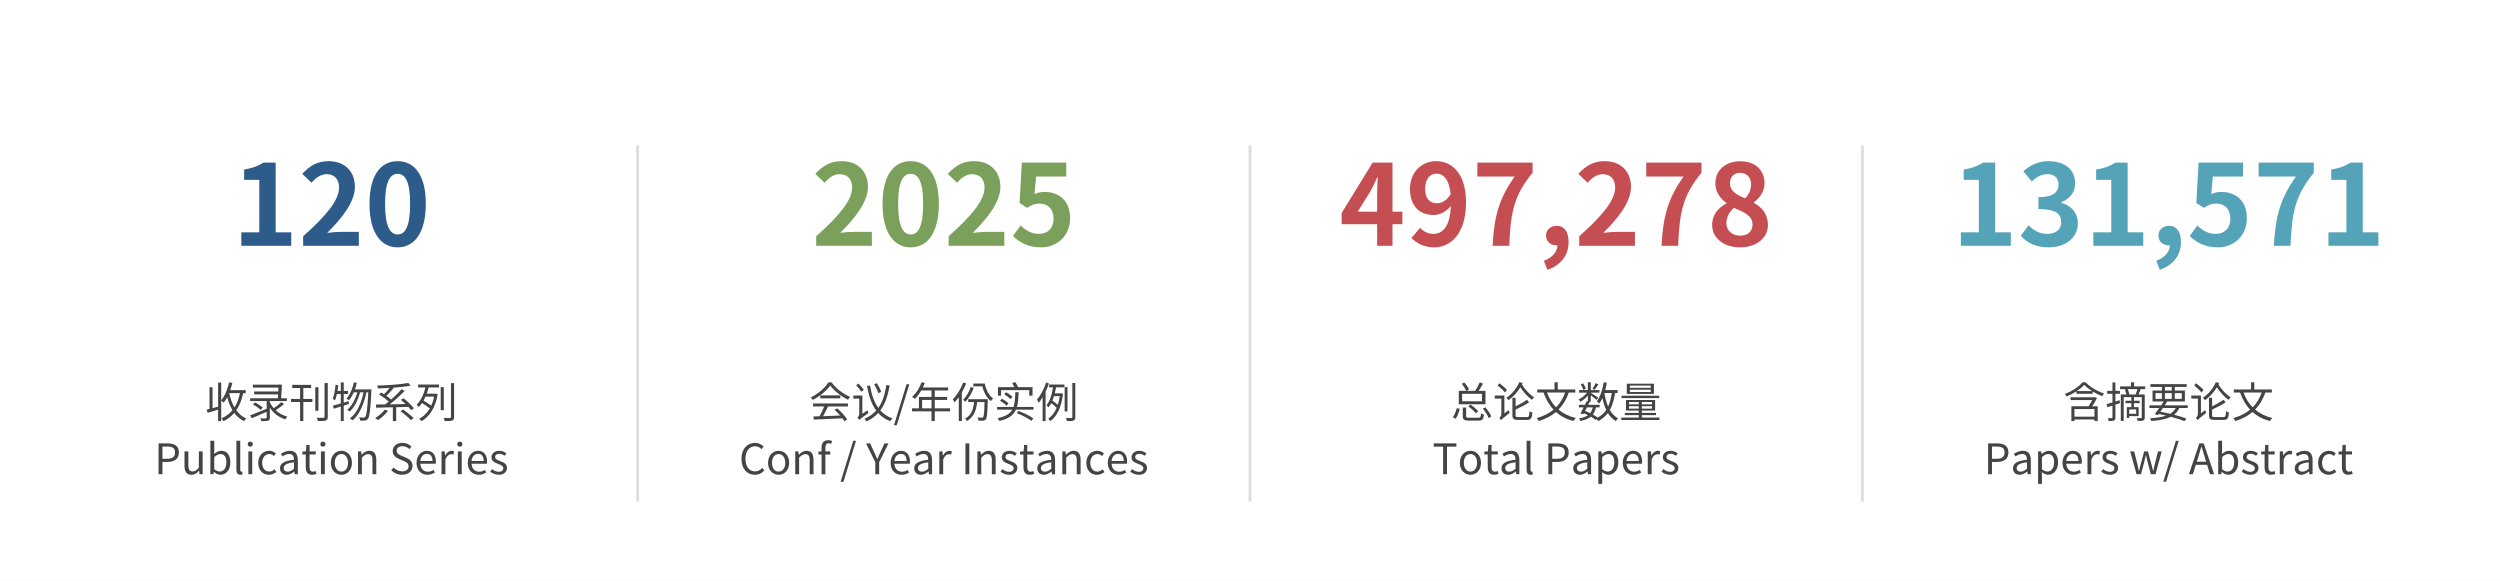
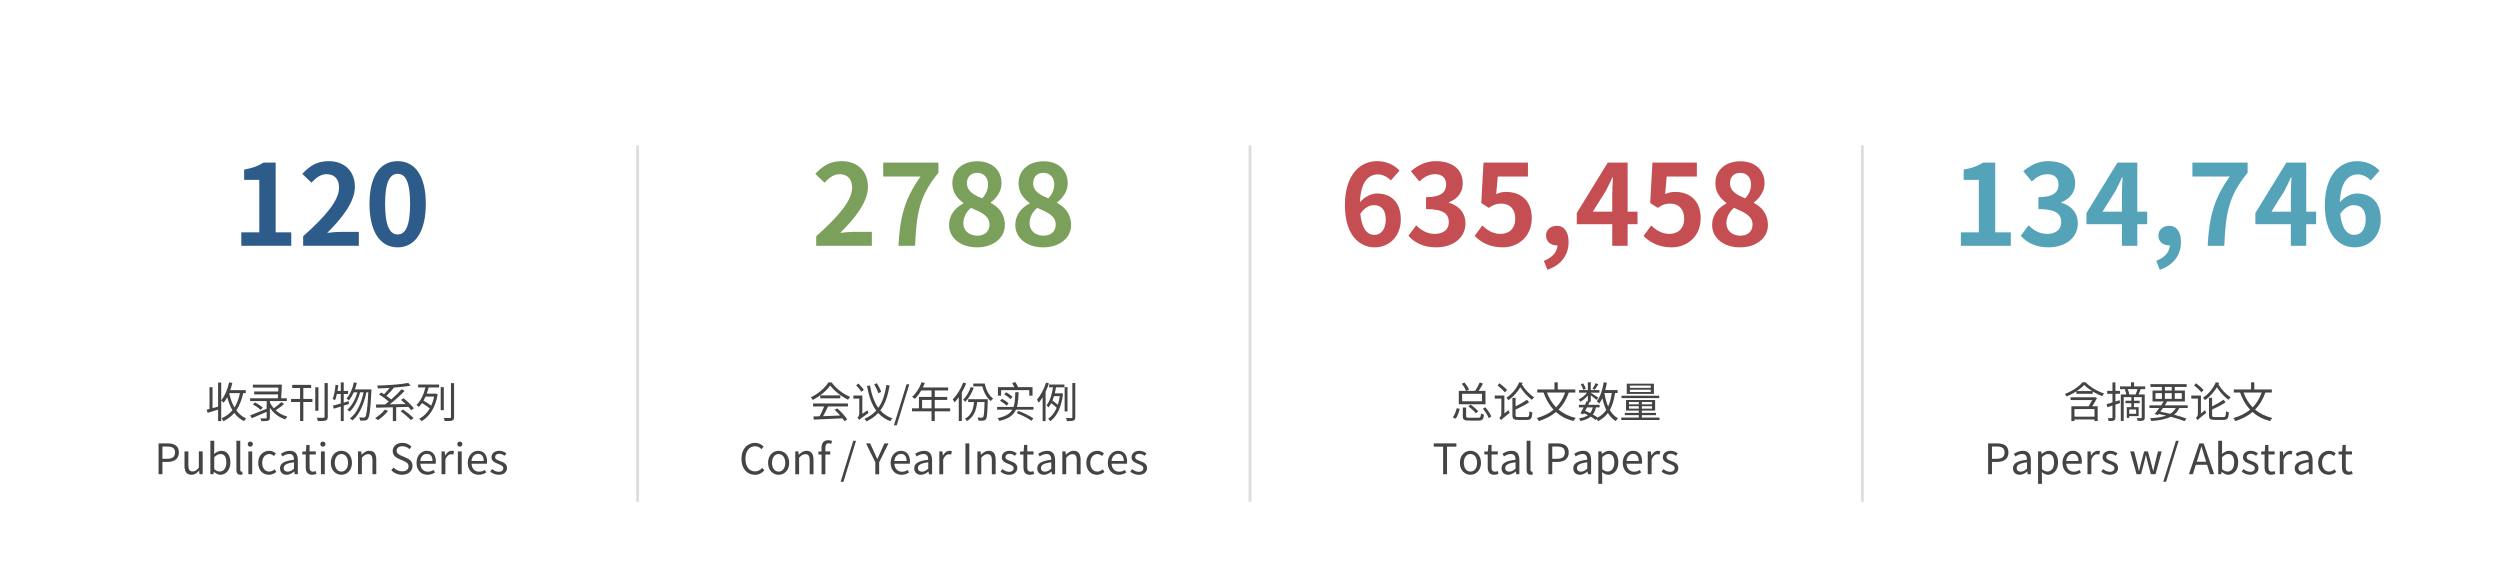
<svg xmlns="http://www.w3.org/2000/svg" xmlns:xlink="http://www.w3.org/1999/xlink" width="712.8pt" height="165.6pt" viewBox="0 0 712.8 165.6" version="1.1">
  <defs>
    <style type="text/css">*{stroke-linejoin: round; stroke-linecap: butt}</style>
  </defs>
  <g id="figure_1">
    <g id="patch_1">
      <path d="M 0 165.6  L 712.8 165.6  L 712.8 0  L 0 0  z " style="fill: #ffffff" />
    </g>
    <g id="axes_1">
      <g id="line2d_1">
-         <path d="M 181.8 142.65  L 181.8 41.85  " clip-path="url(#p4cc77e14f0)" style="fill: none; stroke: #dddddd; stroke-width: 0.8; stroke-linecap: square" />
+         <path d="M 181.8 142.65  L 181.8 41.85  " clip-path="url(#p6a4b9e3e8b)" style="fill: none; stroke: #dddddd; stroke-width: 0.8; stroke-linecap: square" />
      </g>
      <g id="line2d_2">
-         <path d="M 356.4 142.65  L 356.4 41.85  " clip-path="url(#p4cc77e14f0)" style="fill: none; stroke: #dddddd; stroke-width: 0.8; stroke-linecap: square" />
+         <path d="M 356.4 142.65  L 356.4 41.85  " clip-path="url(#p6a4b9e3e8b)" style="fill: none; stroke: #dddddd; stroke-width: 0.8; stroke-linecap: square" />
      </g>
      <g id="line2d_3">
-         <path d="M 531 142.65  L 531 41.85  " clip-path="url(#p4cc77e14f0)" style="fill: none; stroke: #dddddd; stroke-width: 0.8; stroke-linecap: square" />
+         <path d="M 531 142.65  L 531 41.85  " clip-path="url(#p6a4b9e3e8b)" style="fill: none; stroke: #dddddd; stroke-width: 0.8; stroke-linecap: square" />
      </g>
      <g id="text_1">
        <g style="fill: #2e5c8a" transform="translate(66.18 70.0775) scale(0.32 -0.32)">
          <defs>
            <path id="NotoSansCJKjp-Bold-31" d="M 525 0  L 3373 0  L 3373 768  L 2483 768  L 2483 4742  L 1786 4742  C 1485 4550 1165 4429 685 4346  L 685 3757  L 1549 3757  L 1549 768  L 525 768  L 525 0  z " transform="scale(0.015625)" />
            <path id="NotoSansCJKjp-Bold-32" d="M 275 0  L 3450 0  L 3450 794  L 2426 794  C 2202 794 1888 768 1645 736  C 2509 1587 3226 2509 3226 3366  C 3226 4250 2630 4826 1734 4826  C 1088 4826 666 4576 224 4102  L 749 3597  C 986 3859 1267 4083 1613 4083  C 2067 4083 2323 3789 2323 3322  C 2323 2586 1568 1696 275 544  L 275 0  z " transform="scale(0.015625)" />
            <path id="NotoSansCJKjp-Bold-30" d="M 1888 -90  C 2854 -90 3494 755 3494 2394  C 3494 4019 2854 4826 1888 4826  C 922 4826 282 4026 282 2394  C 282 755 922 -90 1888 -90  z M 1888 646  C 1478 646 1171 1056 1171 2394  C 1171 3712 1478 4102 1888 4102  C 2298 4102 2598 3712 2598 2394  C 2598 1056 2298 646 1888 646  z " transform="scale(0.015625)" />
          </defs>
          <use xlink:href="#NotoSansCJKjp-Bold-31" />
          <use xlink:href="#NotoSansCJKjp-Bold-32" transform="translate(58.99999 0)" />
          <use xlink:href="#NotoSansCJKjp-Bold-30" transform="translate(118 0)" />
        </g>
      </g>
      <g id="text_2">
        <g style="fill: #444444" transform="translate(58.5 119.091) scale(0.12 -0.12)">
          <defs>
            <path id="NotoSansCJKjp-Regular-6536" d="M 3642 5376  C 3405 4320 2995 3302 2438 2650  L 2438 5344  L 1965 5344  L 1965 1677  L 1120 1446  L 1120 4640  L 659 4640  L 659 1331  L 224 1222  L 378 736  L 1965 1229  L 1965 -512  L 2438 -512  L 2438 2611  C 2554 2522 2739 2362 2810 2278  C 3002 2515 3187 2803 3354 3117  C 3546 2374 3808 1702 4147 1133  C 3718 614 3181 211 2490 -96  C 2586 -205 2726 -416 2778 -531  C 3443 -205 3987 211 4422 723  C 4819 186 5312 -237 5914 -525  C 5984 -397 6138 -211 6240 -115  C 5626 147 5133 576 4730 1120  C 5216 1824 5549 2682 5786 3731  L 6170 3731  L 6170 4186  L 3808 4186  C 3936 4538 4038 4909 4128 5280  L 3642 5376  z M 5286 3731  C 5107 2874 4838 2150 4454 1549  C 4090 2176 3827 2918 3654 3731  L 5286 3731  z " transform="scale(0.015625)" />
            <path id="NotoSansCJKjp-Regular-5f55" d="M 858 2029  C 1274 1798 1779 1434 2022 1190  L 2362 1523  C 2106 1766 1587 2106 1184 2323  L 858 2029  z M 858 5018  L 858 4576  L 4736 4576  L 4710 3987  L 1050 3987  L 1050 3546  L 4685 3546  L 4646 2957  L 429 2957  L 429 2528  L 2950 2528  L 2950 1357  C 2022 973 1056 582 435 346  L 691 -83  C 1318 186 2157 544 2950 896  L 2950 13  C 2950 -77 2918 -102 2816 -109  C 2714 -115 2355 -115 1978 -102  C 2042 -224 2118 -403 2144 -525  C 2643 -525 2970 -525 3168 -454  C 3373 -384 3437 -269 3437 6  L 3437 1510  C 3987 678 4787 58 5786 -256  C 5850 -128 5997 58 6099 160  C 5408 346 4806 685 4320 1133  C 4730 1382 5210 1741 5594 2067  L 5184 2368  C 4896 2080 4422 1702 4026 1434  C 3789 1702 3590 2010 3437 2336  L 3437 2528  L 6016 2528  L 6016 2957  L 5146 2957  C 5203 3616 5248 4403 5261 5018  L 4883 5043  L 4800 5018  L 858 5018  z " transform="scale(0.015625)" />
            <path id="NotoSansCJKjp-Regular-520a" d="M 3942 4621  L 3942 1062  L 4422 1062  L 4422 4621  L 3942 4621  z M 5350 5261  L 5350 147  C 5350 26 5306 -13 5171 -19  C 5043 -26 4627 -26 4154 -13  C 4230 -154 4314 -378 4339 -512  C 4947 -518 5318 -506 5542 -422  C 5754 -346 5843 -192 5843 147  L 5843 5261  L 5350 5261  z M 256 2854  L 256 2381  L 1632 2381  L 1632 -499  L 2125 -499  L 2125 2381  L 3507 2381  L 3507 2854  L 2125 2854  L 2125 4512  L 3315 4512  L 3315 4986  L 435 4986  L 435 4512  L 1632 4512  L 1632 2854  L 256 2854  z " transform="scale(0.015625)" />
            <path id="NotoSansCJKjp-Regular-7269" d="M 3418 5376  C 3206 4403 2822 3488 2285 2906  C 2394 2842 2579 2707 2656 2630  C 2938 2957 3181 3379 3392 3853  L 3942 3853  C 3648 2822 3078 1747 2400 1210  C 2528 1139 2682 1024 2778 928  C 3482 1542 4064 2746 4358 3853  L 4883 3853  C 4550 2234 3859 640 2803 -115  C 2938 -179 3110 -307 3206 -403  C 4269 442 4979 2163 5306 3853  L 5606 3853  C 5478 1299 5338 346 5133 115  C 5062 32 4998 13 4890 13  C 4768 13 4512 19 4224 45  C 4301 -90 4346 -294 4358 -435  C 4640 -454 4915 -454 5088 -435  C 5280 -410 5408 -358 5536 -179  C 5792 134 5933 1139 6074 4058  C 6080 4122 6086 4301 6086 4301  L 3571 4301  C 3680 4614 3782 4954 3859 5293  L 3418 5376  z M 627 5005  C 550 4218 422 3405 186 2867  C 288 2822 474 2707 550 2650  C 659 2912 755 3245 832 3603  L 1421 3603  L 1421 2157  C 973 2029 550 1907 224 1824  L 352 1363  L 1421 1696  L 1421 -512  L 1869 -512  L 1869 1837  L 2675 2093  L 2611 2515  L 1869 2291  L 1869 3603  L 2528 3603  L 2528 4064  L 1869 4064  L 1869 5370  L 1421 5370  L 1421 4064  L 922 4064  C 966 4352 1011 4646 1043 4941  L 627 5005  z " transform="scale(0.015625)" />
            <path id="NotoSansCJKjp-Regular-7cfb" d="M 1715 1222  C 1363 749 787 262 243 -51  C 371 -128 582 -288 678 -378  C 1197 -32 1805 512 2208 1043  L 1715 1222  z M 4109 986  C 4666 582 5350 -6 5677 -371  L 6093 -64  C 5741 301 5037 864 4493 1248  L 4109 986  z M 5286 5286  C 4179 5062 2208 4928 557 4883  C 602 4768 659 4576 672 4448  C 1235 4461 1843 4486 2445 4525  C 2195 4198 1882 3840 1594 3565  L 1158 3827  L 832 3533  C 1344 3232 1939 2790 2310 2445  C 2125 2291 1933 2150 1760 2016  L 358 2003  L 403 1517  L 2938 1581  L 2938 -512  L 3443 -512  L 3443 1594  L 5293 1645  C 5466 1459 5613 1286 5715 1139  L 6138 1427  C 5811 1862 5126 2509 4563 2957  L 4173 2707  C 4403 2522 4646 2298 4883 2074  L 2464 2029  C 3226 2618 4083 3398 4730 4077  L 4269 4326  C 3853 3846 3270 3270 2682 2765  C 2490 2938 2227 3136 1952 3328  C 2317 3661 2739 4122 3072 4525  L 3002 4563  C 3974 4634 4915 4736 5632 4877  L 5286 5286  z " transform="scale(0.015625)" />
            <path id="NotoSansCJKjp-Regular-5217" d="M 3814 4646  L 3814 1139  L 4288 1139  L 4288 4646  L 3814 4646  z M 5376 5254  L 5376 115  C 5376 -6 5331 -45 5210 -45  C 5088 -51 4698 -58 4256 -45  C 4333 -179 4403 -384 4429 -518  C 5011 -518 5357 -506 5568 -429  C 5766 -352 5850 -205 5850 115  L 5850 5254  L 5376 5254  z M 2816 3206  C 2714 2694 2560 2234 2374 1824  C 2074 2054 1606 2355 1203 2592  C 1318 2790 1421 2995 1510 3206  L 2816 3206  z M 384 5043  L 384 4595  L 1491 4595  C 1267 3654 826 2598 141 1952  C 243 1875 397 1728 480 1638  C 659 1811 826 2010 973 2227  C 1382 1978 1856 1651 2157 1408  C 1734 691 1184 166 538 -173  C 646 -250 826 -422 902 -531  C 2080 147 3008 1472 3360 3558  L 3059 3667  L 2976 3648  L 1690 3648  C 1805 3962 1901 4282 1984 4595  L 3571 4595  L 3571 5043  L 384 5043  z " transform="scale(0.015625)" />
          </defs>
          <use xlink:href="#NotoSansCJKjp-Regular-6536" />
          <use xlink:href="#NotoSansCJKjp-Regular-5f55" transform="translate(99.99998 0)" />
          <use xlink:href="#NotoSansCJKjp-Regular-520a" transform="translate(200 0)" />
          <use xlink:href="#NotoSansCJKjp-Regular-7269" transform="translate(300 0)" />
          <use xlink:href="#NotoSansCJKjp-Regular-7cfb" transform="translate(399.9999 0)" />
          <use xlink:href="#NotoSansCJKjp-Regular-5217" transform="translate(499.9999 0)" />
        </g>
        <g style="fill: #444444" transform="translate(43.99781 135.2115) scale(0.12 -0.12)">
          <defs>
            <path id="NotoSansCJKjp-Regular-50" d="M 646 0  L 1235 0  L 1235 1869  L 2010 1869  C 3040 1869 3738 2323 3738 3315  C 3738 4339 3034 4691 1984 4691  L 646 4691  L 646 0  z M 1235 2349  L 1235 4211  L 1907 4211  C 2733 4211 3149 4000 3149 3315  C 3149 2643 2758 2349 1933 2349  L 1235 2349  z " transform="scale(0.015625)" />
            <path id="NotoSansCJKjp-Regular-75" d="M 1606 -83  C 2080 -83 2426 166 2752 544  L 2771 544  L 2816 0  L 3302 0  L 3302 3475  L 2720 3475  L 2720 1011  C 2387 602 2138 422 1779 422  C 1318 422 1126 698 1126 1344  L 1126 3475  L 538 3475  L 538 1274  C 538 384 870 -83 1606 -83  z " transform="scale(0.015625)" />
            <path id="NotoSansCJKjp-Regular-62" d="M 2118 -83  C 2912 -83 3629 602 3629 1792  C 3629 2867 3142 3565 2246 3565  C 1856 3565 1472 3347 1152 3078  L 1178 3699  L 1178 5094  L 589 5094  L 589 0  L 1056 0  L 1107 358  L 1133 358  C 1434 83 1798 -83 2118 -83  z M 2022 410  C 1792 410 1478 499 1178 768  L 1178 2598  C 1504 2906 1811 3072 2099 3072  C 2765 3072 3021 2560 3021 1786  C 3021 928 2598 410 2022 410  z " transform="scale(0.015625)" />
            <path id="NotoSansCJKjp-Regular-6c" d="M 1203 -83  C 1363 -83 1459 -58 1542 -32  L 1459 416  C 1395 403 1370 403 1338 403  C 1248 403 1178 474 1178 653  L 1178 5094  L 589 5094  L 589 691  C 589 198 768 -83 1203 -83  z " transform="scale(0.015625)" />
            <path id="NotoSansCJKjp-Regular-69" d="M 589 0  L 1178 0  L 1178 3475  L 589 3475  L 589 0  z M 883 4192  C 1114 4192 1274 4346 1274 4582  C 1274 4806 1114 4960 883 4960  C 653 4960 499 4806 499 4582  C 499 4346 653 4192 883 4192  z " transform="scale(0.015625)" />
            <path id="NotoSansCJKjp-Regular-63" d="M 1958 -83  C 2374 -83 2771 83 3085 352  L 2829 749  C 2611 557 2330 403 2010 403  C 1370 403 934 934 934 1734  C 934 2534 1395 3072 2029 3072  C 2298 3072 2522 2950 2720 2771  L 3014 3155  C 2771 3373 2458 3565 2003 3565  C 1107 3565 333 2893 333 1734  C 333 582 1037 -83 1958 -83  z " transform="scale(0.015625)" />
            <path id="NotoSansCJKjp-Regular-61" d="M 1389 -83  C 1818 -83 2208 141 2541 416  L 2560 416  L 2611 0  L 3091 0  L 3091 2138  C 3091 3002 2739 3565 1888 3565  C 1325 3565 838 3315 525 3110  L 749 2707  C 1024 2893 1389 3078 1792 3078  C 2362 3078 2509 2650 2509 2202  C 1030 2035 378 1658 378 902  C 378 275 806 -83 1389 -83  z M 1555 390  C 1210 390 941 544 941 941  C 941 1389 1338 1677 2509 1811  L 2509 845  C 2170 544 1888 390 1555 390  z " transform="scale(0.015625)" />
            <path id="NotoSansCJKjp-Regular-74" d="M 1677 -83  C 1894 -83 2125 -19 2323 45  L 2208 486  C 2093 435 1939 390 1811 390  C 1408 390 1274 634 1274 1056  L 1274 3002  L 2221 3002  L 2221 3475  L 1274 3475  L 1274 4454  L 787 4454  L 723 3475  L 173 3443  L 173 3002  L 691 3002  L 691 1075  C 691 378 941 -83 1677 -83  z " transform="scale(0.015625)" />
            <path id="NotoSansCJKjp-Regular-6f" d="M 1939 -83  C 2790 -83 3546 582 3546 1734  C 3546 2893 2790 3565 1939 3565  C 1088 3565 333 2893 333 1734  C 333 582 1088 -83 1939 -83  z M 1939 403  C 1338 403 934 934 934 1734  C 934 2534 1338 3072 1939 3072  C 2541 3072 2950 2534 2950 1734  C 2950 934 2541 403 1939 403  z " transform="scale(0.015625)" />
            <path id="NotoSansCJKjp-Regular-6e" d="M 589 0  L 1178 0  L 1178 2522  C 1523 2874 1766 3053 2125 3053  C 2586 3053 2784 2778 2784 2125  L 2784 0  L 3366 0  L 3366 2202  C 3366 3085 3034 3565 2304 3565  C 1830 3565 1466 3302 1139 2970  L 1126 2970  L 1069 3475  L 589 3475  L 589 0  z " transform="scale(0.015625)" />
            <path id="NotoSansCJKjp-Regular-20" transform="scale(0.015625)" />
            <path id="NotoSansCJKjp-Regular-53" d="M 1946 -83  C 2925 -83 3539 506 3539 1248  C 3539 1946 3117 2266 2573 2502  L 1907 2790  C 1542 2944 1126 3117 1126 3578  C 1126 3994 1472 4256 2003 4256  C 2438 4256 2784 4090 3072 3821  L 3379 4198  C 3053 4538 2560 4774 2003 4774  C 1152 4774 525 4256 525 3533  C 525 2848 1043 2515 1478 2330  L 2150 2035  C 2598 1837 2938 1683 2938 1197  C 2938 742 2573 435 1952 435  C 1466 435 992 666 659 1018  L 307 608  C 710 186 1280 -83 1946 -83  z " transform="scale(0.015625)" />
            <path id="NotoSansCJKjp-Regular-65" d="M 1997 -83  C 2464 -83 2835 70 3136 269  L 2931 659  C 2669 486 2400 384 2061 384  C 1402 384 947 858 909 1600  L 3251 1600  C 3264 1690 3277 1805 3277 1933  C 3277 2925 2778 3565 1888 3565  C 1094 3565 333 2867 333 1734  C 333 589 1069 -83 1997 -83  z M 902 2016  C 973 2707 1408 3098 1901 3098  C 2445 3098 2765 2720 2765 2016  L 902 2016  z " transform="scale(0.015625)" />
            <path id="NotoSansCJKjp-Regular-72" d="M 589 0  L 1178 0  L 1178 2234  C 1408 2822 1760 3040 2048 3040  C 2195 3040 2272 3021 2387 2982  L 2496 3488  C 2387 3546 2278 3565 2125 3565  C 1741 3565 1382 3283 1139 2842  L 1126 2842  L 1069 3475  L 589 3475  L 589 0  z " transform="scale(0.015625)" />
            <path id="NotoSansCJKjp-Regular-73" d="M 1498 -83  C 2317 -83 2758 384 2758 947  C 2758 1606 2208 1811 1702 2003  C 1312 2150 954 2278 954 2605  C 954 2880 1158 3110 1600 3110  C 1907 3110 2150 2976 2387 2803  L 2669 3168  C 2406 3386 2022 3565 1594 3565  C 832 3565 397 3130 397 2579  C 397 1984 922 1754 1408 1574  C 1792 1434 2202 1267 2202 915  C 2202 614 1978 371 1517 371  C 1101 371 794 538 486 787  L 205 397  C 531 122 1005 -83 1498 -83  z " transform="scale(0.015625)" />
          </defs>
          <use xlink:href="#NotoSansCJKjp-Regular-50" />
          <use xlink:href="#NotoSansCJKjp-Regular-75" transform="translate(63.29999 0)" />
          <use xlink:href="#NotoSansCJKjp-Regular-62" transform="translate(124 0)" />
          <use xlink:href="#NotoSansCJKjp-Regular-6c" transform="translate(185.8 0)" />
          <use xlink:href="#NotoSansCJKjp-Regular-69" transform="translate(214.2 0)" />
          <use xlink:href="#NotoSansCJKjp-Regular-63" transform="translate(241.7 0)" />
          <use xlink:href="#NotoSansCJKjp-Regular-61" transform="translate(292.6999 0)" />
          <use xlink:href="#NotoSansCJKjp-Regular-74" transform="translate(348.9999 0)" />
          <use xlink:href="#NotoSansCJKjp-Regular-69" transform="translate(386.6999 0)" />
          <use xlink:href="#NotoSansCJKjp-Regular-6f" transform="translate(414.1999 0)" />
          <use xlink:href="#NotoSansCJKjp-Regular-6e" transform="translate(474.7999 0)" />
          <use xlink:href="#NotoSansCJKjp-Regular-20" transform="translate(535.7999 0)" />
          <use xlink:href="#NotoSansCJKjp-Regular-53" transform="translate(558.1999 0)" />
          <use xlink:href="#NotoSansCJKjp-Regular-65" transform="translate(617.7999 0)" />
          <use xlink:href="#NotoSansCJKjp-Regular-72" transform="translate(673.1999 0)" />
          <use xlink:href="#NotoSansCJKjp-Regular-69" transform="translate(711.9998 0)" />
          <use xlink:href="#NotoSansCJKjp-Regular-65" transform="translate(739.4998 0)" />
          <use xlink:href="#NotoSansCJKjp-Regular-73" transform="translate(794.8998 0)" />
        </g>
      </g>
      <g id="text_3">
        <g style="fill: #7ba05b" transform="translate(231.34 70.0775) scale(0.32 -0.32)">
          <defs>
-             <path id="NotoSansCJKjp-Bold-35" d="M 1773 -90  C 2637 -90 3424 518 3424 1574  C 3424 2605 2765 3072 1965 3072  C 1747 3072 1581 3034 1395 2944  L 1485 3949  L 3206 3949  L 3206 4742  L 672 4742  L 544 2438  L 973 2163  C 1254 2342 1408 2406 1683 2406  C 2157 2406 2483 2099 2483 1549  C 2483 992 2138 678 1645 678  C 1210 678 870 896 602 1158  L 166 557  C 525 205 1018 -90 1773 -90  z " transform="scale(0.015625)" />
+             <path id="NotoSansCJKjp-Bold-37" d="M 1190 0  L 2138 0  C 2221 1850 2368 2822 3469 4166  L 3469 4742  L 320 4742  L 320 3949  L 2451 3949  C 1549 2694 1274 1645 1190 0  z " transform="scale(0.015625)" />
+             <path id="NotoSansCJKjp-Bold-38" d="M 1888 -90  C 2842 -90 3482 461 3482 1178  C 3482 1824 3123 2208 2682 2445  L 2682 2477  C 2989 2701 3290 3091 3290 3558  C 3290 4314 2752 4819 1914 4819  C 1088 4819 486 4333 486 3565  C 486 3066 749 2707 1114 2445  L 1114 2413  C 672 2182 301 1786 301 1178  C 301 435 973 -90 1888 -90  z M 2182 2707  C 1690 2906 1318 3123 1318 3565  C 1318 3949 1574 4160 1894 4160  C 2291 4160 2522 3885 2522 3501  C 2522 3219 2413 2944 2182 2707  z M 1907 576  C 1466 576 1114 851 1114 1280  C 1114 1638 1293 1952 1549 2163  C 2163 1901 2605 1702 2605 1210  C 2605 800 2310 576 1907 576  z " transform="scale(0.015625)" />
          </defs>
          <use xlink:href="#NotoSansCJKjp-Bold-32" />
-           <use xlink:href="#NotoSansCJKjp-Bold-30" transform="translate(58.99999 0)" />
-           <use xlink:href="#NotoSansCJKjp-Bold-32" transform="translate(118 0)" />
-           <use xlink:href="#NotoSansCJKjp-Bold-35" transform="translate(177 0)" />
+           <use xlink:href="#NotoSansCJKjp-Bold-37" transform="translate(58.99999 0)" />
+           <use xlink:href="#NotoSansCJKjp-Bold-38" transform="translate(118 0)" />
+           <use xlink:href="#NotoSansCJKjp-Bold-38" transform="translate(177 0)" />
        </g>
      </g>
      <g id="text_4">
        <g style="fill: #444444" transform="translate(230.7478 119.0976) scale(0.12 -0.12)">
          <defs>
            <path id="NotoSansCJKjp-Regular-4f1a" d="M 1664 3392  L 1664 2944  L 4717 2944  L 4717 3392  L 1664 3392  z M 3174 4902  C 3776 4077 4902 3213 5894 2739  C 5984 2874 6099 3053 6208 3168  C 5190 3584 4077 4416 3398 5370  L 2899 5370  C 2406 4550 1338 3616 230 3098  C 333 2989 461 2816 518 2701  C 1606 3245 2656 4128 3174 4902  z M 3840 1197  C 4128 947 4429 640 4691 333  L 2093 230  C 2349 678 2624 1235 2854 1709  L 5875 1709  L 5875 2163  L 570 2163  L 570 1709  L 2259 1709  C 2080 1242 1811 653 1562 218  L 621 186  L 685 -288  C 1792 -243 3456 -179 5037 -96  C 5158 -256 5261 -403 5338 -531  L 5766 -262  C 5472 218 4838 915 4250 1421  L 3840 1197  z " transform="scale(0.015625)" />
            <path id="NotoSansCJKjp-Regular-8bae" d="M 3469 5075  C 3725 4646 3994 4077 4096 3725  L 4531 3923  C 4429 4275 4141 4826 3872 5248  L 3469 5075  z M 723 4934  C 1011 4634 1357 4211 1523 3942  L 1888 4243  C 1722 4506 1363 4902 1069 5197  L 723 4934  z M 5325 4979  C 5114 3648 4781 2451 4096 1491  C 3450 2387 3059 3546 2829 4902  L 2374 4826  C 2650 3309 3066 2048 3770 1088  C 3322 582 2739 160 1990 -160  C 2080 -262 2214 -442 2278 -557  C 3021 -224 3610 211 4077 717  C 4557 179 5158 -237 5901 -531  C 5978 -403 6131 -211 6246 -115  C 5491 154 4890 570 4403 1107  C 5178 2144 5562 3443 5818 4902  L 5325 4979  z M 294 3373  L 294 2906  L 1197 2906  L 1197 646  C 1197 314 1024 96 922 -6  C 1005 -77 1146 -243 1197 -346  C 1299 -218 1466 -90 2592 710  C 2541 806 2470 992 2432 1120  L 1664 589  L 1664 3373  L 294 3373  z " transform="scale(0.015625)" />
            <path id="NotoSansCJKjp-Regular-2f" d="M 70 -1146  L 499 -1146  L 2413 5082  L 1990 5082  L 70 -1146  z " transform="scale(0.015625)" />
            <path id="NotoSansCJKjp-Regular-5e74" d="M 307 1427  L 307 966  L 3277 966  L 3277 -512  L 3770 -512  L 3770 966  L 6106 966  L 6106 1427  L 3770 1427  L 3770 2701  L 5658 2701  L 5658 3155  L 3770 3155  L 3770 4141  L 5805 4141  L 5805 4602  L 1965 4602  C 2074 4819 2170 5043 2259 5274  L 1773 5402  C 1466 4531 934 3699 320 3174  C 442 3104 646 2944 736 2867  C 1082 3200 1421 3642 1715 4141  L 3277 4141  L 3277 3155  L 1363 3155  L 1363 1427  L 307 1427  z M 1843 1427  L 1843 2701  L 3277 2701  L 3277 1427  L 1843 1427  z " transform="scale(0.015625)" />
            <path id="NotoSansCJKjp-Regular-4efd" d="M 2835 4666  C 2630 4013 2202 3226 1683 2739  C 1773 2656 1926 2515 1997 2419  C 2566 2957 3027 3808 3296 4550  L 2835 4666  z M 2451 2816  L 2451 2381  L 3341 2381  C 3245 1363 2982 390 1965 -154  C 2067 -237 2195 -403 2253 -512  C 3354 122 3699 1203 3814 2381  L 4941 2381  C 4896 800 4838 224 4730 83  C 4678 19 4621 6 4518 6  C 4422 6 4160 6 3878 38  C 3955 -96 4006 -301 4013 -442  C 4301 -461 4589 -461 4749 -442  C 4928 -422 5043 -371 5152 -230  C 5318 -13 5376 659 5427 2592  C 5434 2662 5434 2816 5434 2816  L 2451 2816  z M 3226 5197  L 3226 4768  L 4602 4768  C 4826 3846 5286 3008 5888 2528  C 5971 2643 6131 2829 6246 2918  C 5626 3354 5158 4230 4979 5197  L 3226 5197  z M 1690 5350  C 1331 4378 736 3418 102 2797  C 192 2688 326 2438 371 2323  C 595 2554 813 2822 1024 3117  L 1024 -499  L 1485 -499  L 1485 3840  C 1734 4282 1965 4749 2144 5216  L 1690 5350  z " transform="scale(0.015625)" />
            <path id="NotoSansCJKjp-Regular-5b9e" d="M 3443 685  C 4294 365 5146 -77 5664 -474  L 5958 -96  C 5427 282 4531 723 3674 1037  L 3443 685  z M 1536 3565  C 1882 3360 2291 3040 2477 2816  L 2784 3162  C 2586 3392 2170 3680 1824 3872  L 1536 3565  z M 896 2566  C 1261 2368 1690 2048 1894 1818  L 2189 2182  C 1978 2406 1542 2701 1184 2886  L 896 2566  z M 576 4646  L 576 3347  L 1056 3347  L 1056 4198  L 5338 4198  L 5338 3347  L 5837 3347  L 5837 4646  L 3642 4646  C 3546 4870 3379 5184 3219 5421  L 2746 5274  C 2861 5082 2982 4851 3072 4646  L 576 4646  z M 454 1638  L 454 1222  L 2765 1222  C 2406 602 1747 186 518 -70  C 621 -179 742 -365 794 -493  C 2234 -160 2950 397 3315 1222  L 5984 1222  L 5984 1638  L 3462 1638  C 3648 2259 3693 3002 3718 3878  L 3219 3878  C 3194 2970 3155 2234 2950 1638  L 454 1638  z " transform="scale(0.015625)" />
            <path id="NotoSansCJKjp-Regular-4f8b" d="M 4320 4653  L 4320 954  L 4755 954  L 4755 4653  L 4320 4653  z M 5491 5274  L 5491 90  C 5491 -19 5453 -45 5350 -51  C 5242 -58 4902 -58 4512 -45  C 4582 -179 4646 -390 4672 -518  C 5178 -518 5491 -506 5683 -422  C 5869 -346 5939 -211 5939 96  L 5939 5274  L 5491 5274  z M 1958 5050  L 1958 4621  L 2547 4621  C 2413 3680 2131 2573 1562 1894  C 1651 1818 1792 1658 1856 1568  C 2016 1754 2157 1971 2285 2208  C 2579 1997 2906 1722 3110 1510  C 2790 762 2349 205 1818 -160  C 1920 -237 2067 -416 2138 -525  C 3117 179 3827 1549 4077 3635  L 3795 3731  L 3718 3712  L 2822 3712  C 2899 4019 2963 4326 3014 4621  L 4288 4621  L 4288 5050  L 1958 5050  z M 2707 3283  L 3584 3283  C 3514 2797 3411 2355 3277 1958  C 3072 2157 2752 2406 2464 2592  C 2554 2810 2637 3046 2707 3283  z M 1491 5350  C 1184 4365 672 3392 115 2752  C 198 2630 320 2374 371 2266  C 582 2509 781 2797 973 3110  L 973 -512  L 1421 -512  L 1421 3942  C 1619 4358 1792 4794 1933 5222  L 1491 5350  z " transform="scale(0.015625)" />
          </defs>
          <use xlink:href="#NotoSansCJKjp-Regular-4f1a" />
          <use xlink:href="#NotoSansCJKjp-Regular-8bae" transform="translate(99.99998 0)" />
          <use xlink:href="#NotoSansCJKjp-Regular-2f" transform="translate(200 0)" />
          <use xlink:href="#NotoSansCJKjp-Regular-5e74" transform="translate(239.2 0)" />
          <use xlink:href="#NotoSansCJKjp-Regular-4efd" transform="translate(339.2 0)" />
          <use xlink:href="#NotoSansCJKjp-Regular-5b9e" transform="translate(439.1999 0)" />
          <use xlink:href="#NotoSansCJKjp-Regular-4f8b" transform="translate(539.1999 0)" />
        </g>
        <g style="fill: #444444" transform="translate(210.7078 135.2181) scale(0.12 -0.12)">
          <defs>
            <path id="NotoSansCJKjp-Regular-43" d="M 2413 -83  C 3021 -83 3482 160 3853 589  L 3526 966  C 3226 634 2886 435 2438 435  C 1542 435 979 1178 979 2362  C 979 3533 1574 4256 2458 4256  C 2861 4256 3168 4077 3418 3814  L 3738 4198  C 3469 4499 3021 4774 2451 4774  C 1261 4774 371 3859 371 2342  C 371 819 1242 -83 2413 -83  z " transform="scale(0.015625)" />
            <path id="NotoSansCJKjp-Regular-66" d="M 211 3002  L 685 3002  L 685 0  L 1267 0  L 1267 3002  L 2003 3002  L 2003 3475  L 1267 3475  L 1267 4026  C 1267 4474 1427 4710 1760 4710  C 1882 4710 2022 4678 2150 4614  L 2278 5069  C 2118 5133 1914 5178 1696 5178  C 1005 5178 685 4736 685 4032  L 685 3475  L 211 3443  L 211 3002  z " transform="scale(0.015625)" />
            <path id="NotoSansCJKjp-Regular-59" d="M 1402 0  L 1990 0  L 1990 1818  L 3405 4691  L 2790 4691  L 2189 3366  C 2042 3021 1882 2688 1715 2336  L 1690 2336  C 1523 2688 1382 3021 1229 3366  L 621 4691  L -6 4691  L 1402 1818  L 1402 0  z " transform="scale(0.015625)" />
            <path id="NotoSansCJKjp-Regular-49" d="M 646 0  L 1235 0  L 1235 4691  L 646 4691  L 646 0  z " transform="scale(0.015625)" />
          </defs>
          <use xlink:href="#NotoSansCJKjp-Regular-43" />
          <use xlink:href="#NotoSansCJKjp-Regular-6f" transform="translate(63.79999 0)" />
          <use xlink:href="#NotoSansCJKjp-Regular-6e" transform="translate(124.4 0)" />
          <use xlink:href="#NotoSansCJKjp-Regular-66" transform="translate(185.4 0)" />
          <use xlink:href="#NotoSansCJKjp-Regular-20" transform="translate(217.8999 0)" />
          <use xlink:href="#NotoSansCJKjp-Regular-2f" transform="translate(240.2999 0)" />
          <use xlink:href="#NotoSansCJKjp-Regular-20" transform="translate(279.4999 0)" />
          <use xlink:href="#NotoSansCJKjp-Regular-59" transform="translate(301.8999 0)" />
          <use xlink:href="#NotoSansCJKjp-Regular-65" transform="translate(354.9999 0)" />
          <use xlink:href="#NotoSansCJKjp-Regular-61" transform="translate(410.3999 0)" />
          <use xlink:href="#NotoSansCJKjp-Regular-72" transform="translate(466.6999 0)" />
          <use xlink:href="#NotoSansCJKjp-Regular-20" transform="translate(505.4999 0)" />
          <use xlink:href="#NotoSansCJKjp-Regular-49" transform="translate(527.8999 0)" />
          <use xlink:href="#NotoSansCJKjp-Regular-6e" transform="translate(557.1999 0)" />
          <use xlink:href="#NotoSansCJKjp-Regular-73" transform="translate(618.1999 0)" />
          <use xlink:href="#NotoSansCJKjp-Regular-74" transform="translate(664.9998 0)" />
          <use xlink:href="#NotoSansCJKjp-Regular-61" transform="translate(702.6998 0)" />
          <use xlink:href="#NotoSansCJKjp-Regular-6e" transform="translate(758.9998 0)" />
          <use xlink:href="#NotoSansCJKjp-Regular-63" transform="translate(819.9998 0)" />
          <use xlink:href="#NotoSansCJKjp-Regular-65" transform="translate(870.9998 0)" />
          <use xlink:href="#NotoSansCJKjp-Regular-73" transform="translate(926.3998 0)" />
        </g>
      </g>
      <g id="text_5">
        <g style="fill: #c44e52" transform="translate(381.86 70.0775) scale(0.32 -0.32)">
          <defs>
+             <path id="NotoSansCJKjp-Bold-36" d="M 2022 -90  C 2829 -90 3507 525 3507 1498  C 3507 2509 2938 2982 2144 2982  C 1843 2982 1440 2803 1178 2483  C 1222 3661 1664 4070 2214 4070  C 2483 4070 2771 3910 2938 3725  L 3437 4288  C 3155 4582 2733 4826 2150 4826  C 1197 4826 320 4070 320 2304  C 320 640 1126 -90 2022 -90  z M 1197 1818  C 1434 2176 1722 2317 1971 2317  C 2381 2317 2650 2061 2650 1498  C 2650 922 2362 621 2003 621  C 1606 621 1286 954 1197 1818  z " transform="scale(0.015625)" />
+             <path id="NotoSansCJKjp-Bold-33" d="M 1747 -90  C 2656 -90 3418 410 3418 1280  C 3418 1907 3008 2304 2477 2451  L 2477 2483  C 2976 2682 3264 3053 3264 3565  C 3264 4378 2643 4826 1728 4826  C 1171 4826 717 4602 307 4250  L 794 3667  C 1069 3930 1344 4083 1683 4083  C 2086 4083 2317 3866 2317 3494  C 2317 3066 2035 2771 1171 2771  L 1171 2093  C 2195 2093 2470 1805 2470 1338  C 2470 915 2144 678 1664 678  C 1229 678 890 890 608 1165  L 166 570  C 499 192 1005 -90 1747 -90  z " transform="scale(0.015625)" />
+             <path id="NotoSansCJKjp-Bold-35" d="M 1773 -90  C 2637 -90 3424 518 3424 1574  C 3424 2605 2765 3072 1965 3072  C 1747 3072 1581 3034 1395 2944  L 1485 3949  L 3206 3949  L 3206 4742  L 672 4742  L 544 2438  L 973 2163  C 1254 2342 1408 2406 1683 2406  C 2157 2406 2483 2099 2483 1549  C 2483 992 2138 678 1645 678  C 1210 678 870 896 602 1158  L 166 557  C 525 205 1018 -90 1773 -90  z " transform="scale(0.015625)" />
+             <path id="NotoSansCJKjp-Bold-2c" d="M 538 -1370  C 1312 -1107 1747 -538 1747 211  C 1747 794 1504 1139 1075 1139  C 736 1139 461 922 461 582  C 461 224 742 26 1050 26  L 1114 32  C 1107 -339 832 -666 339 -858  L 538 -1370  z " transform="scale(0.015625)" />
            <path id="NotoSansCJKjp-Bold-34" d="M 2157 0  L 3034 0  L 3034 1229  L 3597 1229  L 3597 1946  L 3034 1946  L 3034 4742  L 1901 4742  L 134 1869  L 134 1229  L 2157 1229  L 2157 0  z M 2157 1946  L 1050 1946  L 1786 3123  C 1920 3379 2048 3642 2163 3898  L 2195 3898  C 2176 3616 2157 3187 2157 2912  L 2157 1946  z " transform="scale(0.015625)" />
-             <path id="NotoSansCJKjp-Bold-39" d="M 1632 -90  C 2573 -90 3450 685 3450 2477  C 3450 4122 2650 4826 1747 4826  C 934 4826 256 4218 256 3245  C 256 2240 819 1754 1613 1754  C 1933 1754 2336 1946 2586 2266  C 2541 1082 2106 678 1581 678  C 1299 678 1005 826 832 1018  L 333 448  C 614 160 1043 -90 1632 -90  z M 2573 2938  C 2342 2566 2048 2426 1792 2426  C 1382 2426 1120 2688 1120 3245  C 1120 3827 1408 4115 1760 4115  C 2163 4115 2490 3795 2573 2938  z " transform="scale(0.015625)" />
-             <path id="NotoSansCJKjp-Bold-37" d="M 1190 0  L 2138 0  C 2221 1850 2368 2822 3469 4166  L 3469 4742  L 320 4742  L 320 3949  L 2451 3949  C 1549 2694 1274 1645 1190 0  z " transform="scale(0.015625)" />
-             <path id="NotoSansCJKjp-Bold-2c" d="M 538 -1370  C 1312 -1107 1747 -538 1747 211  C 1747 794 1504 1139 1075 1139  C 736 1139 461 922 461 582  C 461 224 742 26 1050 26  L 1114 32  C 1107 -339 832 -666 339 -858  L 538 -1370  z " transform="scale(0.015625)" />
-             <path id="NotoSansCJKjp-Bold-38" d="M 1888 -90  C 2842 -90 3482 461 3482 1178  C 3482 1824 3123 2208 2682 2445  L 2682 2477  C 2989 2701 3290 3091 3290 3558  C 3290 4314 2752 4819 1914 4819  C 1088 4819 486 4333 486 3565  C 486 3066 749 2707 1114 2445  L 1114 2413  C 672 2182 301 1786 301 1178  C 301 435 973 -90 1888 -90  z M 2182 2707  C 1690 2906 1318 3123 1318 3565  C 1318 3949 1574 4160 1894 4160  C 2291 4160 2522 3885 2522 3501  C 2522 3219 2413 2944 2182 2707  z M 1907 576  C 1466 576 1114 851 1114 1280  C 1114 1638 1293 1952 1549 2163  C 2163 1901 2605 1702 2605 1210  C 2605 800 2310 576 1907 576  z " transform="scale(0.015625)" />
-           </defs>
-           <use xlink:href="#NotoSansCJKjp-Bold-34" />
-           <use xlink:href="#NotoSansCJKjp-Bold-39" transform="translate(58.99999 0)" />
-           <use xlink:href="#NotoSansCJKjp-Bold-37" transform="translate(118 0)" />
+           </defs>
+           <use xlink:href="#NotoSansCJKjp-Bold-36" />
+           <use xlink:href="#NotoSansCJKjp-Bold-33" transform="translate(58.99999 0)" />
+           <use xlink:href="#NotoSansCJKjp-Bold-35" transform="translate(118 0)" />
          <use xlink:href="#NotoSansCJKjp-Bold-2c" transform="translate(177 0)" />
-           <use xlink:href="#NotoSansCJKjp-Bold-32" transform="translate(209.4999 0)" />
-           <use xlink:href="#NotoSansCJKjp-Bold-37" transform="translate(268.4999 0)" />
+           <use xlink:href="#NotoSansCJKjp-Bold-34" transform="translate(209.4999 0)" />
+           <use xlink:href="#NotoSansCJKjp-Bold-35" transform="translate(268.4999 0)" />
          <use xlink:href="#NotoSansCJKjp-Bold-38" transform="translate(327.4999 0)" />
        </g>
      </g>
      <g id="text_6">
        <g style="fill: #444444" transform="translate(413.7 119.091) scale(0.12 -0.12)">
          <defs>
            <path id="NotoSansCJKjp-Regular-603b" d="M 4858 1370  C 5222 928 5600 333 5741 -64  L 6131 179  C 5990 582 5600 1152 5222 1581  L 4858 1370  z M 2637 1722  C 3059 1434 3546 979 3782 666  L 4141 973  C 3898 1274 3405 1709 2976 1990  L 2637 1722  z M 1798 1542  L 1798 218  C 1798 -301 1997 -442 2758 -442  C 2912 -442 4032 -442 4198 -442  C 4787 -442 4947 -262 5018 474  C 4877 499 4672 576 4563 646  C 4525 83 4480 -6 4160 -6  C 3910 -6 2970 -6 2784 -6  C 2374 -6 2304 32 2304 224  L 2304 1542  L 1798 1542  z M 877 1440  C 762 947 538 384 275 58  L 717 -154  C 1005 230 1216 832 1331 1357  L 877 1440  z M 1696 3629  L 4717 3629  L 4717 2502  L 1696 2502  L 1696 3629  z M 1190 4083  L 1190 2042  L 5248 2042  L 5248 4083  L 4205 4083  C 4429 4410 4666 4806 4870 5171  L 4378 5370  C 4211 4986 3930 4454 3680 4083  L 2368 4083  L 2746 4275  C 2630 4576 2336 5018 2054 5350  L 1645 5158  C 1914 4832 2182 4384 2291 4083  L 1190 4083  z " transform="scale(0.015625)" />
            <path id="NotoSansCJKjp-Regular-8bba" d="M 685 4915  C 1075 4595 1568 4141 1798 3846  L 2125 4211  C 1882 4493 1376 4934 986 5235  L 685 4915  z M 3981 5389  C 3667 4621 3008 3680 2016 3021  C 2125 2944 2272 2771 2342 2662  C 3142 3226 3731 3930 4147 4627  C 4621 3885 5306 3142 5914 2714  C 5990 2835 6144 3008 6253 3091  C 5587 3501 4819 4307 4384 5062  L 4499 5299  L 3981 5389  z M 5158 2733  C 4704 2400 4006 2010 3424 1722  L 3424 3021  L 2944 3021  L 2944 397  C 2944 -186 3136 -339 3827 -339  C 3974 -339 5005 -339 5158 -339  C 5773 -339 5920 -96 5984 794  C 5850 819 5651 902 5542 986  C 5504 230 5453 96 5133 96  C 4902 96 4032 96 3859 96  C 3488 96 3424 141 3424 390  L 3424 1235  C 4064 1523 4883 1946 5478 2330  L 5158 2733  z M 1216 -384  L 1216 -378  C 1306 -243 1485 -102 2534 742  C 2477 832 2400 1018 2355 1146  L 1722 653  L 1722 3366  L 256 3366  L 256 2899  L 1261 2899  L 1261 582  C 1261 269 1062 58 954 -38  C 1030 -109 1165 -282 1216 -384  z " transform="scale(0.015625)" />
            <path id="NotoSansCJKjp-Regular-6587" d="M 2944 5376  L 2944 4288  L 320 4288  L 320 3821  L 1274 3821  C 1638 2797 2138 1920 2803 1216  C 2118 653 1274 237 250 -58  C 346 -173 499 -403 557 -518  C 1594 -186 2458 262 3162 864  C 3878 230 4755 -237 5824 -512  C 5907 -378 6061 -154 6176 -45  C 5133 198 4262 640 3558 1229  C 4230 1914 4742 2758 5120 3821  L 6106 3821  L 6106 4288  L 3437 4288  L 3437 5376  L 2944 5376  z M 3187 1574  C 2579 2195 2118 2950 1798 3821  L 4563 3821  C 4230 2912 3782 2170 3187 1574  z " transform="scale(0.015625)" />
            <path id="NotoSansCJKjp-Regular-6570" d="M 2803 5254  C 2688 4998 2483 4627 2317 4403  L 2643 4243  C 2816 4454 3027 4781 3219 5075  L 2803 5254  z M 531 5075  C 704 4806 870 4454 928 4230  L 1312 4397  C 1248 4627 1075 4973 890 5222  L 531 5075  z M 4026 5382  C 3846 4243 3507 3162 2970 2490  C 3078 2413 3283 2246 3360 2163  C 3533 2394 3693 2669 3827 2970  C 3974 2310 4160 1709 4410 1184  C 4090 698 3667 314 3110 19  C 2912 166 2656 326 2374 480  C 2598 774 2746 1126 2829 1562  L 3398 1562  L 3398 1958  L 1677 1958  L 1894 2413  L 1779 2438  L 2061 2438  L 2061 3398  C 2374 3168 2771 2854 2938 2701  L 3206 3046  C 3034 3174 2336 3616 2061 3776  L 2061 3802  L 3373 3802  L 3373 4198  L 2061 4198  L 2061 5382  L 1613 5382  L 1613 4198  L 288 4198  L 288 3802  L 1485 3802  C 1171 3379 678 2982 218 2784  C 314 2694 422 2528 480 2419  C 870 2637 1293 2989 1613 3373  L 1613 2477  L 1440 2515  L 1178 1958  L 250 1958  L 250 1562  L 979 1562  C 806 1222 627 896 486 653  L 909 506  L 1005 678  C 1222 589 1434 493 1638 384  C 1306 147 858 -13 269 -109  C 352 -211 448 -384 480 -512  C 1171 -365 1683 -154 2061 160  C 2355 -13 2611 -186 2810 -352  L 2963 -192  C 3046 -301 3136 -448 3174 -531  C 3802 -205 4288 205 4666 710  C 4979 192 5370 -224 5862 -512  C 5939 -378 6093 -192 6208 -96  C 5690 173 5280 614 4960 1165  C 5350 1856 5594 2707 5754 3750  L 6144 3750  L 6144 4198  L 4262 4198  C 4358 4557 4442 4928 4506 5312  L 4026 5382  z M 1478 1562  L 2368 1562  C 2285 1216 2157 928 1965 698  C 1715 819 1459 934 1197 1030  L 1478 1562  z M 4134 3750  L 5254 3750  C 5139 2950 4966 2266 4698 1696  C 4435 2298 4250 3002 4134 3750  z " transform="scale(0.015625)" />
            <path id="NotoSansCJKjp-Regular-91cf" d="M 1600 4256  L 4781 4256  L 4781 3904  L 1600 3904  L 1600 4256  z M 1600 4883  L 4781 4883  L 4781 4538  L 1600 4538  L 1600 4883  z M 1133 5171  L 1133 3616  L 5261 3616  L 5261 5171  L 1133 5171  z M 333 3341  L 333 2976  L 6074 2976  L 6074 3341  L 333 3341  z M 1472 1747  L 2957 1747  L 2957 1376  L 1472 1376  L 1472 1747  z M 3424 1747  L 4973 1747  L 4973 1376  L 3424 1376  L 3424 1747  z M 1472 2387  L 2957 2387  L 2957 2029  L 1472 2029  L 1472 2387  z M 3424 2387  L 4973 2387  L 4973 2029  L 3424 2029  L 3424 2387  z M 301 19  L 301 -352  L 6112 -352  L 6112 19  L 3424 19  L 3424 390  L 5587 390  L 5587 730  L 3424 730  L 3424 1082  L 5446 1082  L 5446 2688  L 1018 2688  L 1018 1082  L 2957 1082  L 2957 730  L 838 730  L 838 390  L 2957 390  L 2957 19  L 301 19  z " transform="scale(0.015625)" />
          </defs>
          <use xlink:href="#NotoSansCJKjp-Regular-603b" />
          <use xlink:href="#NotoSansCJKjp-Regular-8bba" transform="translate(99.99998 0)" />
          <use xlink:href="#NotoSansCJKjp-Regular-6587" transform="translate(200 0)" />
          <use xlink:href="#NotoSansCJKjp-Regular-6570" transform="translate(300 0)" />
          <use xlink:href="#NotoSansCJKjp-Regular-91cf" transform="translate(399.9999 0)" />
        </g>
        <g style="fill: #444444" transform="translate(408.4256 135.2115) scale(0.12 -0.12)">
          <defs>
            <path id="NotoSansCJKjp-Regular-54" d="M 1619 0  L 2214 0  L 2214 4192  L 3635 4192  L 3635 4691  L 198 4691  L 198 4192  L 1619 4192  L 1619 0  z " transform="scale(0.015625)" />
            <path id="NotoSansCJKjp-Regular-70" d="M 589 -1466  L 1178 -1466  L 1178 -288  L 1158 320  C 1472 58 1805 -83 2118 -83  C 2912 -83 3629 602 3629 1792  C 3629 2867 3142 3565 2246 3565  C 1843 3565 1453 3334 1139 3072  L 1126 3072  L 1069 3475  L 589 3475  L 589 -1466  z M 2022 410  C 1792 410 1485 499 1178 768  L 1178 2598  C 1510 2906 1811 3072 2099 3072  C 2765 3072 3021 2560 3021 1786  C 3021 928 2598 410 2022 410  z " transform="scale(0.015625)" />
          </defs>
          <use xlink:href="#NotoSansCJKjp-Regular-54" />
          <use xlink:href="#NotoSansCJKjp-Regular-6f" transform="translate(59.89999 0)" />
          <use xlink:href="#NotoSansCJKjp-Regular-74" transform="translate(120.5 0)" />
          <use xlink:href="#NotoSansCJKjp-Regular-61" transform="translate(158.2 0)" />
          <use xlink:href="#NotoSansCJKjp-Regular-6c" transform="translate(214.5 0)" />
          <use xlink:href="#NotoSansCJKjp-Regular-20" transform="translate(242.9 0)" />
          <use xlink:href="#NotoSansCJKjp-Regular-50" transform="translate(265.3 0)" />
          <use xlink:href="#NotoSansCJKjp-Regular-61" transform="translate(328.5999 0)" />
          <use xlink:href="#NotoSansCJKjp-Regular-70" transform="translate(384.8999 0)" />
          <use xlink:href="#NotoSansCJKjp-Regular-65" transform="translate(446.8999 0)" />
          <use xlink:href="#NotoSansCJKjp-Regular-72" transform="translate(502.2999 0)" />
          <use xlink:href="#NotoSansCJKjp-Regular-73" transform="translate(541.0999 0)" />
        </g>
      </g>
      <g id="text_7">
        <g style="fill: #55a3b9" transform="translate(556.46 70.0775) scale(0.32 -0.32)">
-           <defs>
-             <path id="NotoSansCJKjp-Bold-33" d="M 1747 -90  C 2656 -90 3418 410 3418 1280  C 3418 1907 3008 2304 2477 2451  L 2477 2483  C 2976 2682 3264 3053 3264 3565  C 3264 4378 2643 4826 1728 4826  C 1171 4826 717 4602 307 4250  L 794 3667  C 1069 3930 1344 4083 1683 4083  C 2086 4083 2317 3866 2317 3494  C 2317 3066 2035 2771 1171 2771  L 1171 2093  C 2195 2093 2470 1805 2470 1338  C 2470 915 2144 678 1664 678  C 1229 678 890 890 608 1165  L 166 570  C 499 192 1005 -90 1747 -90  z " transform="scale(0.015625)" />
-           </defs>
          <use xlink:href="#NotoSansCJKjp-Bold-31" />
          <use xlink:href="#NotoSansCJKjp-Bold-33" transform="translate(58.99999 0)" />
-           <use xlink:href="#NotoSansCJKjp-Bold-31" transform="translate(118 0)" />
+           <use xlink:href="#NotoSansCJKjp-Bold-34" transform="translate(118 0)" />
          <use xlink:href="#NotoSansCJKjp-Bold-2c" transform="translate(177 0)" />
-           <use xlink:href="#NotoSansCJKjp-Bold-35" transform="translate(209.4999 0)" />
-           <use xlink:href="#NotoSansCJKjp-Bold-37" transform="translate(268.4999 0)" />
-           <use xlink:href="#NotoSansCJKjp-Bold-31" transform="translate(327.4999 0)" />
+           <use xlink:href="#NotoSansCJKjp-Bold-37" transform="translate(209.4999 0)" />
+           <use xlink:href="#NotoSansCJKjp-Bold-34" transform="translate(268.4999 0)" />
+           <use xlink:href="#NotoSansCJKjp-Bold-36" transform="translate(327.4999 0)" />
        </g>
      </g>
      <g id="text_8">
        <g style="fill: #444444" transform="translate(588.3 119.091) scale(0.12 -0.12)">
          <defs>
            <path id="NotoSansCJKjp-Regular-542b" d="M 1984 4006  L 1984 3635  L 4467 3635  L 4467 3981  C 4941 3693 5446 3443 5907 3270  C 5984 3398 6093 3571 6195 3680  C 5203 4000 4096 4640 3379 5389  L 2918 5389  C 2387 4730 1318 4019 230 3610  C 320 3507 442 3334 493 3226  C 1011 3437 1523 3706 1984 4006  z M 3174 4986  C 3482 4659 3904 4339 4371 4045  L 2042 4045  C 2502 4352 2899 4678 3174 4986  z M 1222 1734  L 1222 -518  L 1690 -518  L 1690 -269  L 4736 -269  L 4736 -518  L 5222 -518  L 5222 1734  L 4397 1734  C 4653 2138 4922 2598 5120 3002  L 4762 3130  L 4672 3104  L 1101 3104  L 1101 2675  L 4397 2675  C 4230 2381 4032 2029 3846 1741  L 3866 1734  L 1222 1734  z M 1690 154  L 1690 1312  L 4736 1312  L 4736 154  L 1690 154  z " transform="scale(0.015625)" />
            <path id="NotoSansCJKjp-Regular-6458" d="M 2944 4288  C 3053 4051 3142 3750 3181 3533  L 2336 3533  L 2336 -493  L 2778 -493  L 2778 3130  L 3942 3130  L 3942 2573  L 3053 2573  L 3053 2208  L 3942 2208  L 3942 1600  L 3251 1600  L 3251 -38  L 3616 -38  L 3616 237  L 5050 237  L 5050 1600  L 4333 1600  L 4333 2208  L 5210 2208  L 5210 2573  L 4333 2573  L 4333 3130  L 5523 3130  L 5523 45  C 5523 -32 5498 -58 5414 -64  C 5331 -64 5069 -64 4768 -58  C 4832 -179 4890 -371 4909 -493  C 5318 -493 5587 -486 5760 -422  C 5926 -339 5978 -205 5978 45  L 5978 3533  L 5037 3533  C 5133 3744 5248 4038 5357 4314  L 5178 4346  L 6048 4346  L 6048 4762  L 4358 4762  L 4358 5376  L 3885 5376  L 3885 4762  L 2221 4762  L 2221 4346  L 3194 4346  L 2944 4288  z M 4870 4346  C 4806 4109 4698 3782 4602 3558  L 4736 3533  L 3526 3533  L 3629 3558  C 3597 3770 3501 4102 3379 4346  L 4870 4346  z M 3616 1254  L 4672 1254  L 4672 589  L 3616 589  L 3616 1254  z M 1069 5370  L 1069 4083  L 269 4083  L 269 3635  L 1069 3635  L 1069 2323  L 179 2054  L 301 1594  L 1069 1843  L 1069 45  C 1069 -45 1037 -70 960 -70  C 883 -77 634 -77 358 -64  C 416 -198 480 -397 493 -512  C 902 -518 1146 -499 1299 -422  C 1459 -352 1517 -218 1517 45  L 1517 1990  L 2221 2221  L 2150 2662  L 1517 2464  L 1517 3635  L 2208 3635  L 2208 4083  L 1517 4083  L 1517 5370  L 1069 5370  z " transform="scale(0.015625)" />
            <path id="NotoSansCJKjp-Regular-8981" d="M 762 4128  L 762 2470  L 2458 2470  L 2074 1882  L 294 1882  L 294 1478  L 1792 1478  C 1549 1133 1306 800 1107 550  L 1562 390  L 1696 563  C 2086 486 2470 403 2848 314  C 2214 90 1395 -32 378 -83  C 461 -192 538 -371 570 -506  C 1837 -416 2816 -224 3546 141  C 4358 -70 5082 -307 5626 -525  L 5920 -134  C 5421 58 4768 262 4038 454  C 4384 723 4653 1056 4838 1478  L 6112 1478  L 6112 1882  L 2624 1882  L 2982 2426  L 2810 2470  L 5683 2470  L 5683 4128  L 4141 4128  L 4141 4672  L 5952 4672  L 5952 5101  L 442 5101  L 442 4672  L 2189 4672  L 2189 4128  L 762 4128  z M 2355 1478  L 4307 1478  C 4102 1114 3821 819 3450 595  C 2963 710 2458 819 1952 915  L 2355 1478  z M 2643 4672  L 3686 4672  L 3686 4128  L 2643 4128  L 2643 4672  z M 1216 3731  L 2189 3731  L 2189 2861  L 1216 2861  L 1216 3731  z M 2643 3731  L 3686 3731  L 3686 2861  L 2643 2861  L 2643 3731  z M 4141 3731  L 5210 3731  L 5210 2861  L 4141 2861  L 4141 3731  z " transform="scale(0.015625)" />
          </defs>
          <use xlink:href="#NotoSansCJKjp-Regular-542b" />
          <use xlink:href="#NotoSansCJKjp-Regular-6458" transform="translate(99.99998 0)" />
          <use xlink:href="#NotoSansCJKjp-Regular-8981" transform="translate(200 0)" />
          <use xlink:href="#NotoSansCJKjp-Regular-8bba" transform="translate(300 0)" />
          <use xlink:href="#NotoSansCJKjp-Regular-6587" transform="translate(399.9999 0)" />
        </g>
        <g style="fill: #444444" transform="translate(565.6378 135.2115) scale(0.12 -0.12)">
          <defs>
            <path id="NotoSansCJKjp-Regular-77" d="M 1139 0  L 1818 0  L 2310 1862  C 2400 2195 2470 2522 2547 2874  L 2579 2874  C 2662 2522 2726 2202 2816 1875  L 3315 0  L 4026 0  L 4966 3475  L 4403 3475  L 3898 1466  C 3821 1133 3757 819 3686 499  L 3654 499  C 3571 819 3494 1133 3411 1466  L 2867 3475  L 2298 3475  L 1754 1466  C 1670 1133 1594 819 1523 499  L 1491 499  C 1421 819 1357 1133 1286 1466  L 768 3475  L 173 3475  L 1139 0  z " transform="scale(0.015625)" />
            <path id="NotoSansCJKjp-Regular-41" d="M 26 0  L 621 0  L 1075 1434  L 2790 1434  L 3238 0  L 3866 0  L 2272 4691  L 1613 4691  L 26 0  z M 1222 1901  L 1453 2624  C 1619 3155 1773 3661 1920 4211  L 1946 4211  C 2099 3667 2246 3155 2419 2624  L 2643 1901  L 1222 1901  z " transform="scale(0.015625)" />
          </defs>
          <use xlink:href="#NotoSansCJKjp-Regular-50" />
          <use xlink:href="#NotoSansCJKjp-Regular-61" transform="translate(63.29999 0)" />
          <use xlink:href="#NotoSansCJKjp-Regular-70" transform="translate(119.6 0)" />
          <use xlink:href="#NotoSansCJKjp-Regular-65" transform="translate(181.6 0)" />
          <use xlink:href="#NotoSansCJKjp-Regular-72" transform="translate(237 0)" />
          <use xlink:href="#NotoSansCJKjp-Regular-73" transform="translate(275.7999 0)" />
          <use xlink:href="#NotoSansCJKjp-Regular-20" transform="translate(322.5999 0)" />
          <use xlink:href="#NotoSansCJKjp-Regular-77" transform="translate(344.9999 0)" />
          <use xlink:href="#NotoSansCJKjp-Regular-2f" transform="translate(425.1999 0)" />
          <use xlink:href="#NotoSansCJKjp-Regular-20" transform="translate(464.3999 0)" />
          <use xlink:href="#NotoSansCJKjp-Regular-41" transform="translate(486.7999 0)" />
          <use xlink:href="#NotoSansCJKjp-Regular-62" transform="translate(547.5999 0)" />
          <use xlink:href="#NotoSansCJKjp-Regular-73" transform="translate(609.3999 0)" />
          <use xlink:href="#NotoSansCJKjp-Regular-74" transform="translate(656.1999 0)" />
          <use xlink:href="#NotoSansCJKjp-Regular-72" transform="translate(693.8999 0)" />
          <use xlink:href="#NotoSansCJKjp-Regular-61" transform="translate(732.6998 0)" />
          <use xlink:href="#NotoSansCJKjp-Regular-63" transform="translate(788.9998 0)" />
          <use xlink:href="#NotoSansCJKjp-Regular-74" transform="translate(839.9998 0)" />
        </g>
      </g>
    </g>
  </g>
  <defs>
-     <clipPath id="p4cc77e14f0">
+     <clipPath id="p6a4b9e3e8b">
      <rect x="7.2" y="7.2" width="698.4" height="151.2" />
    </clipPath>
  </defs>
</svg>
